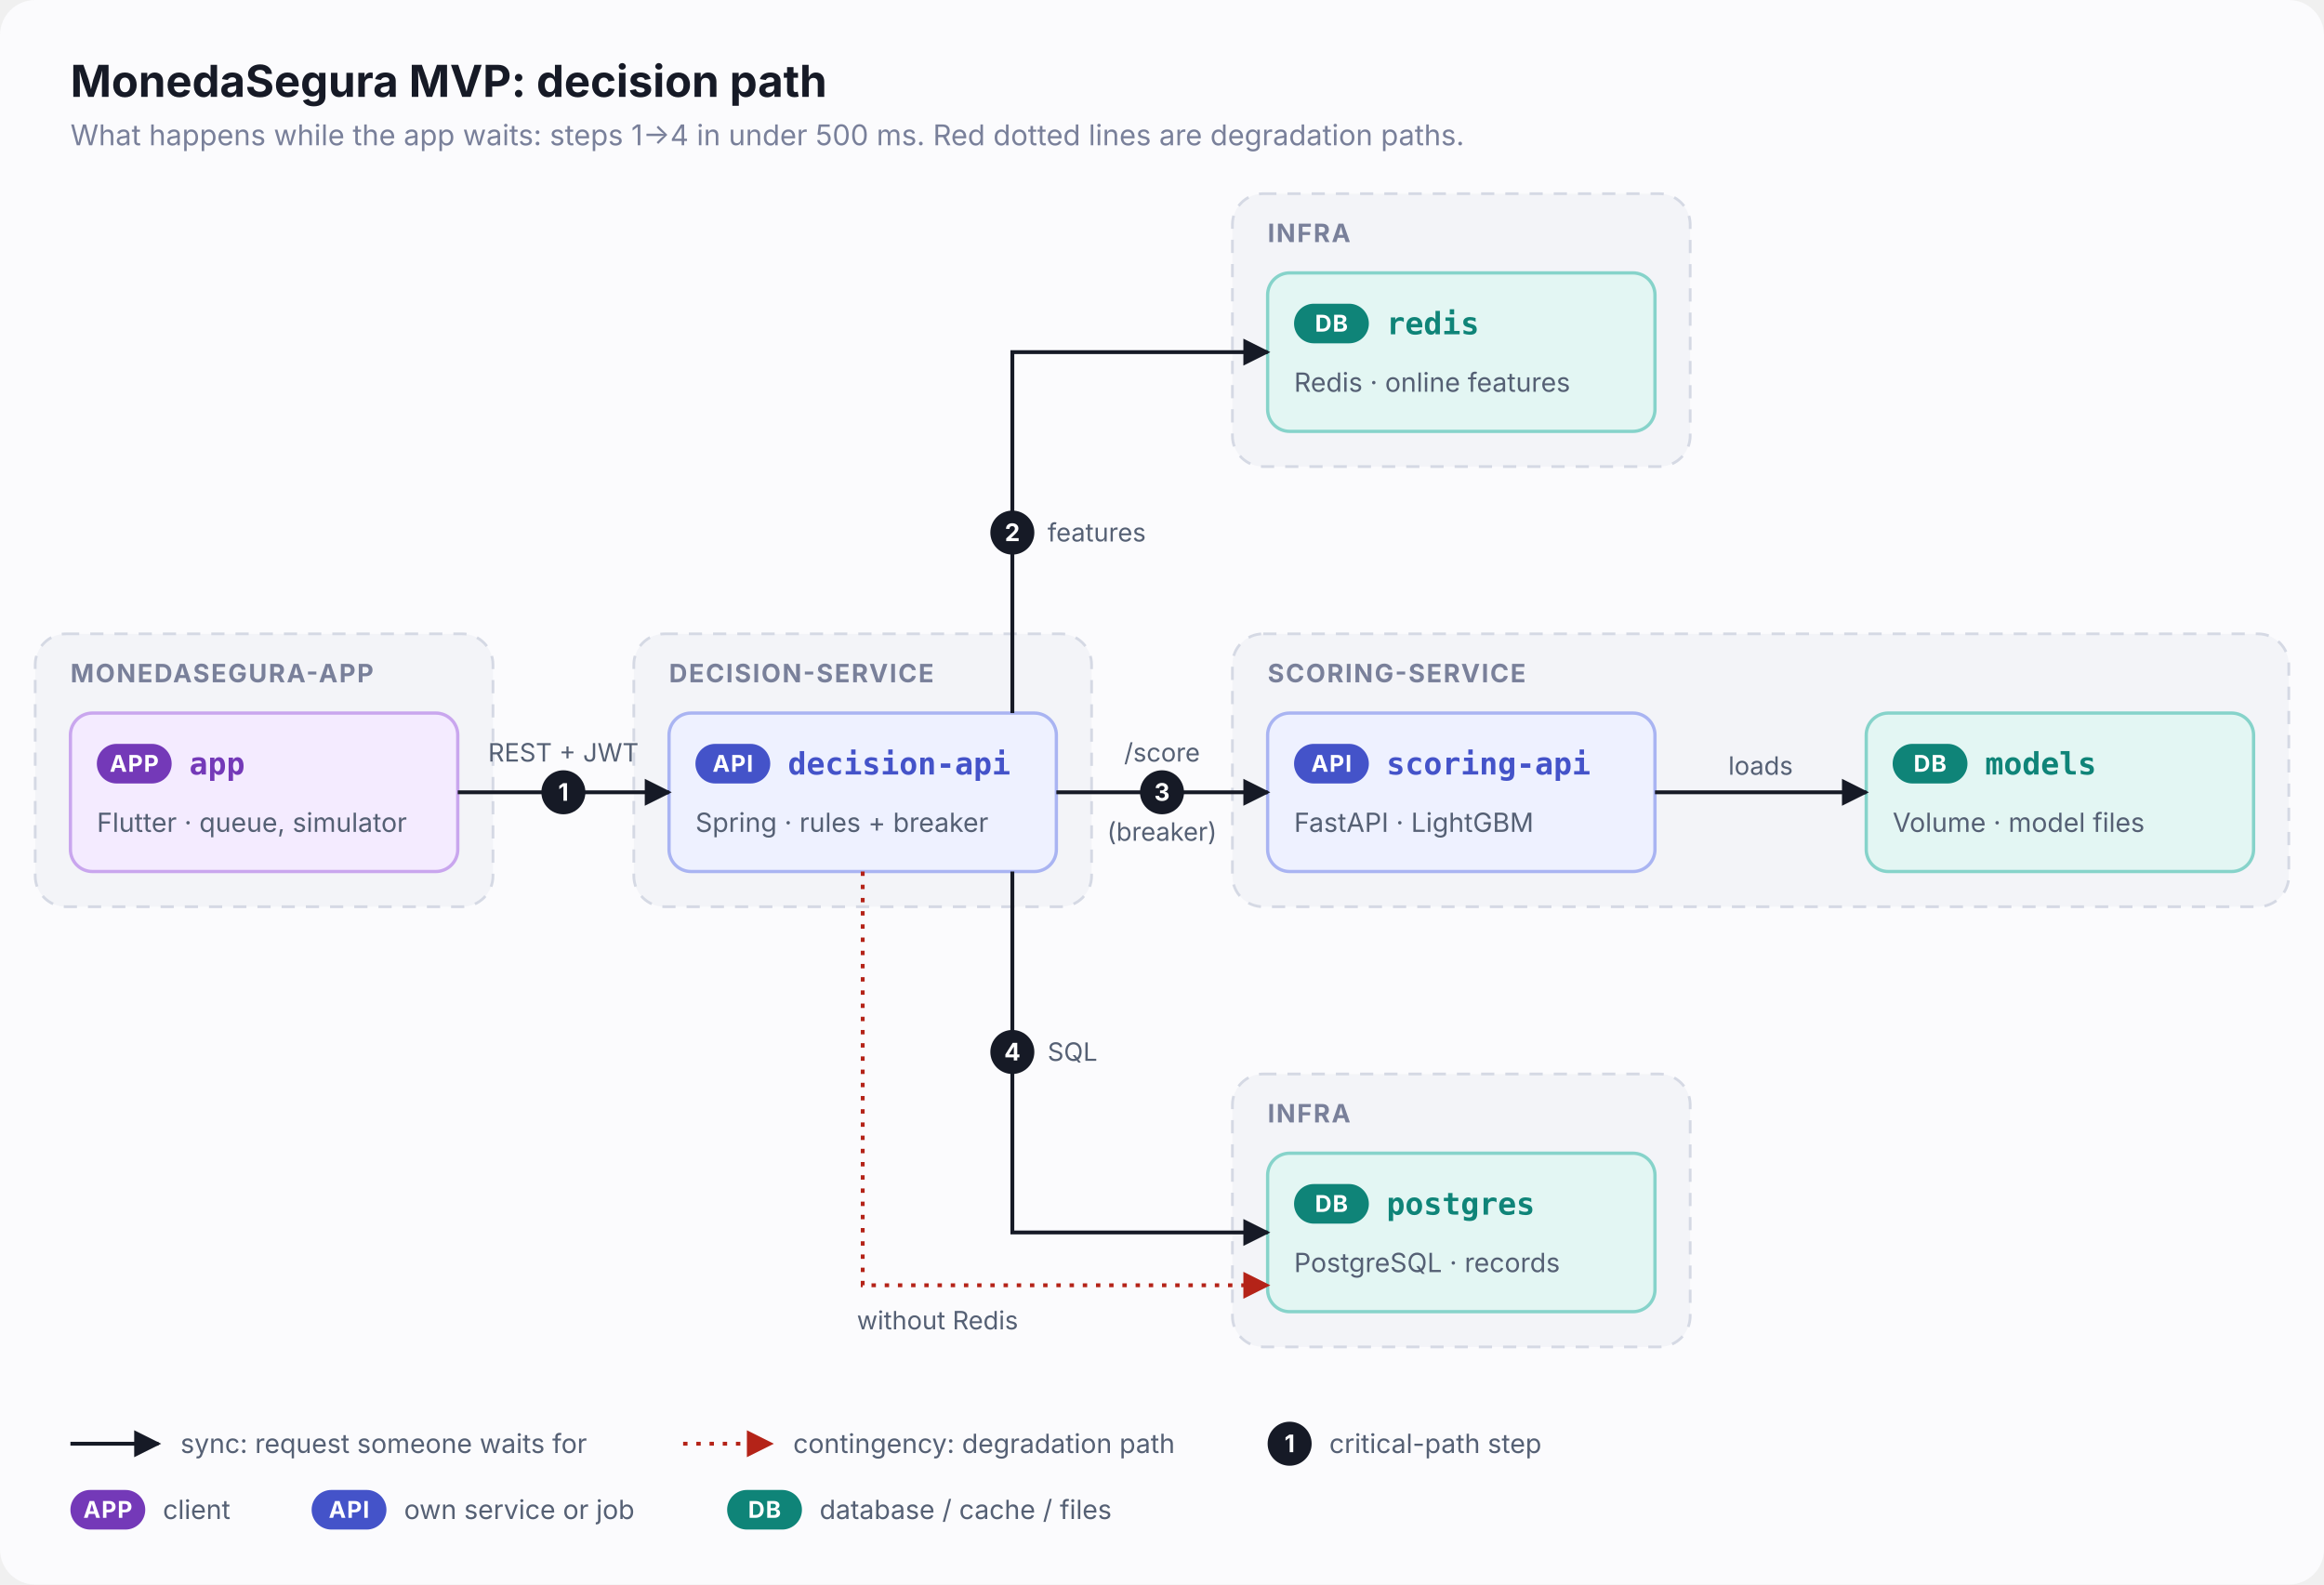
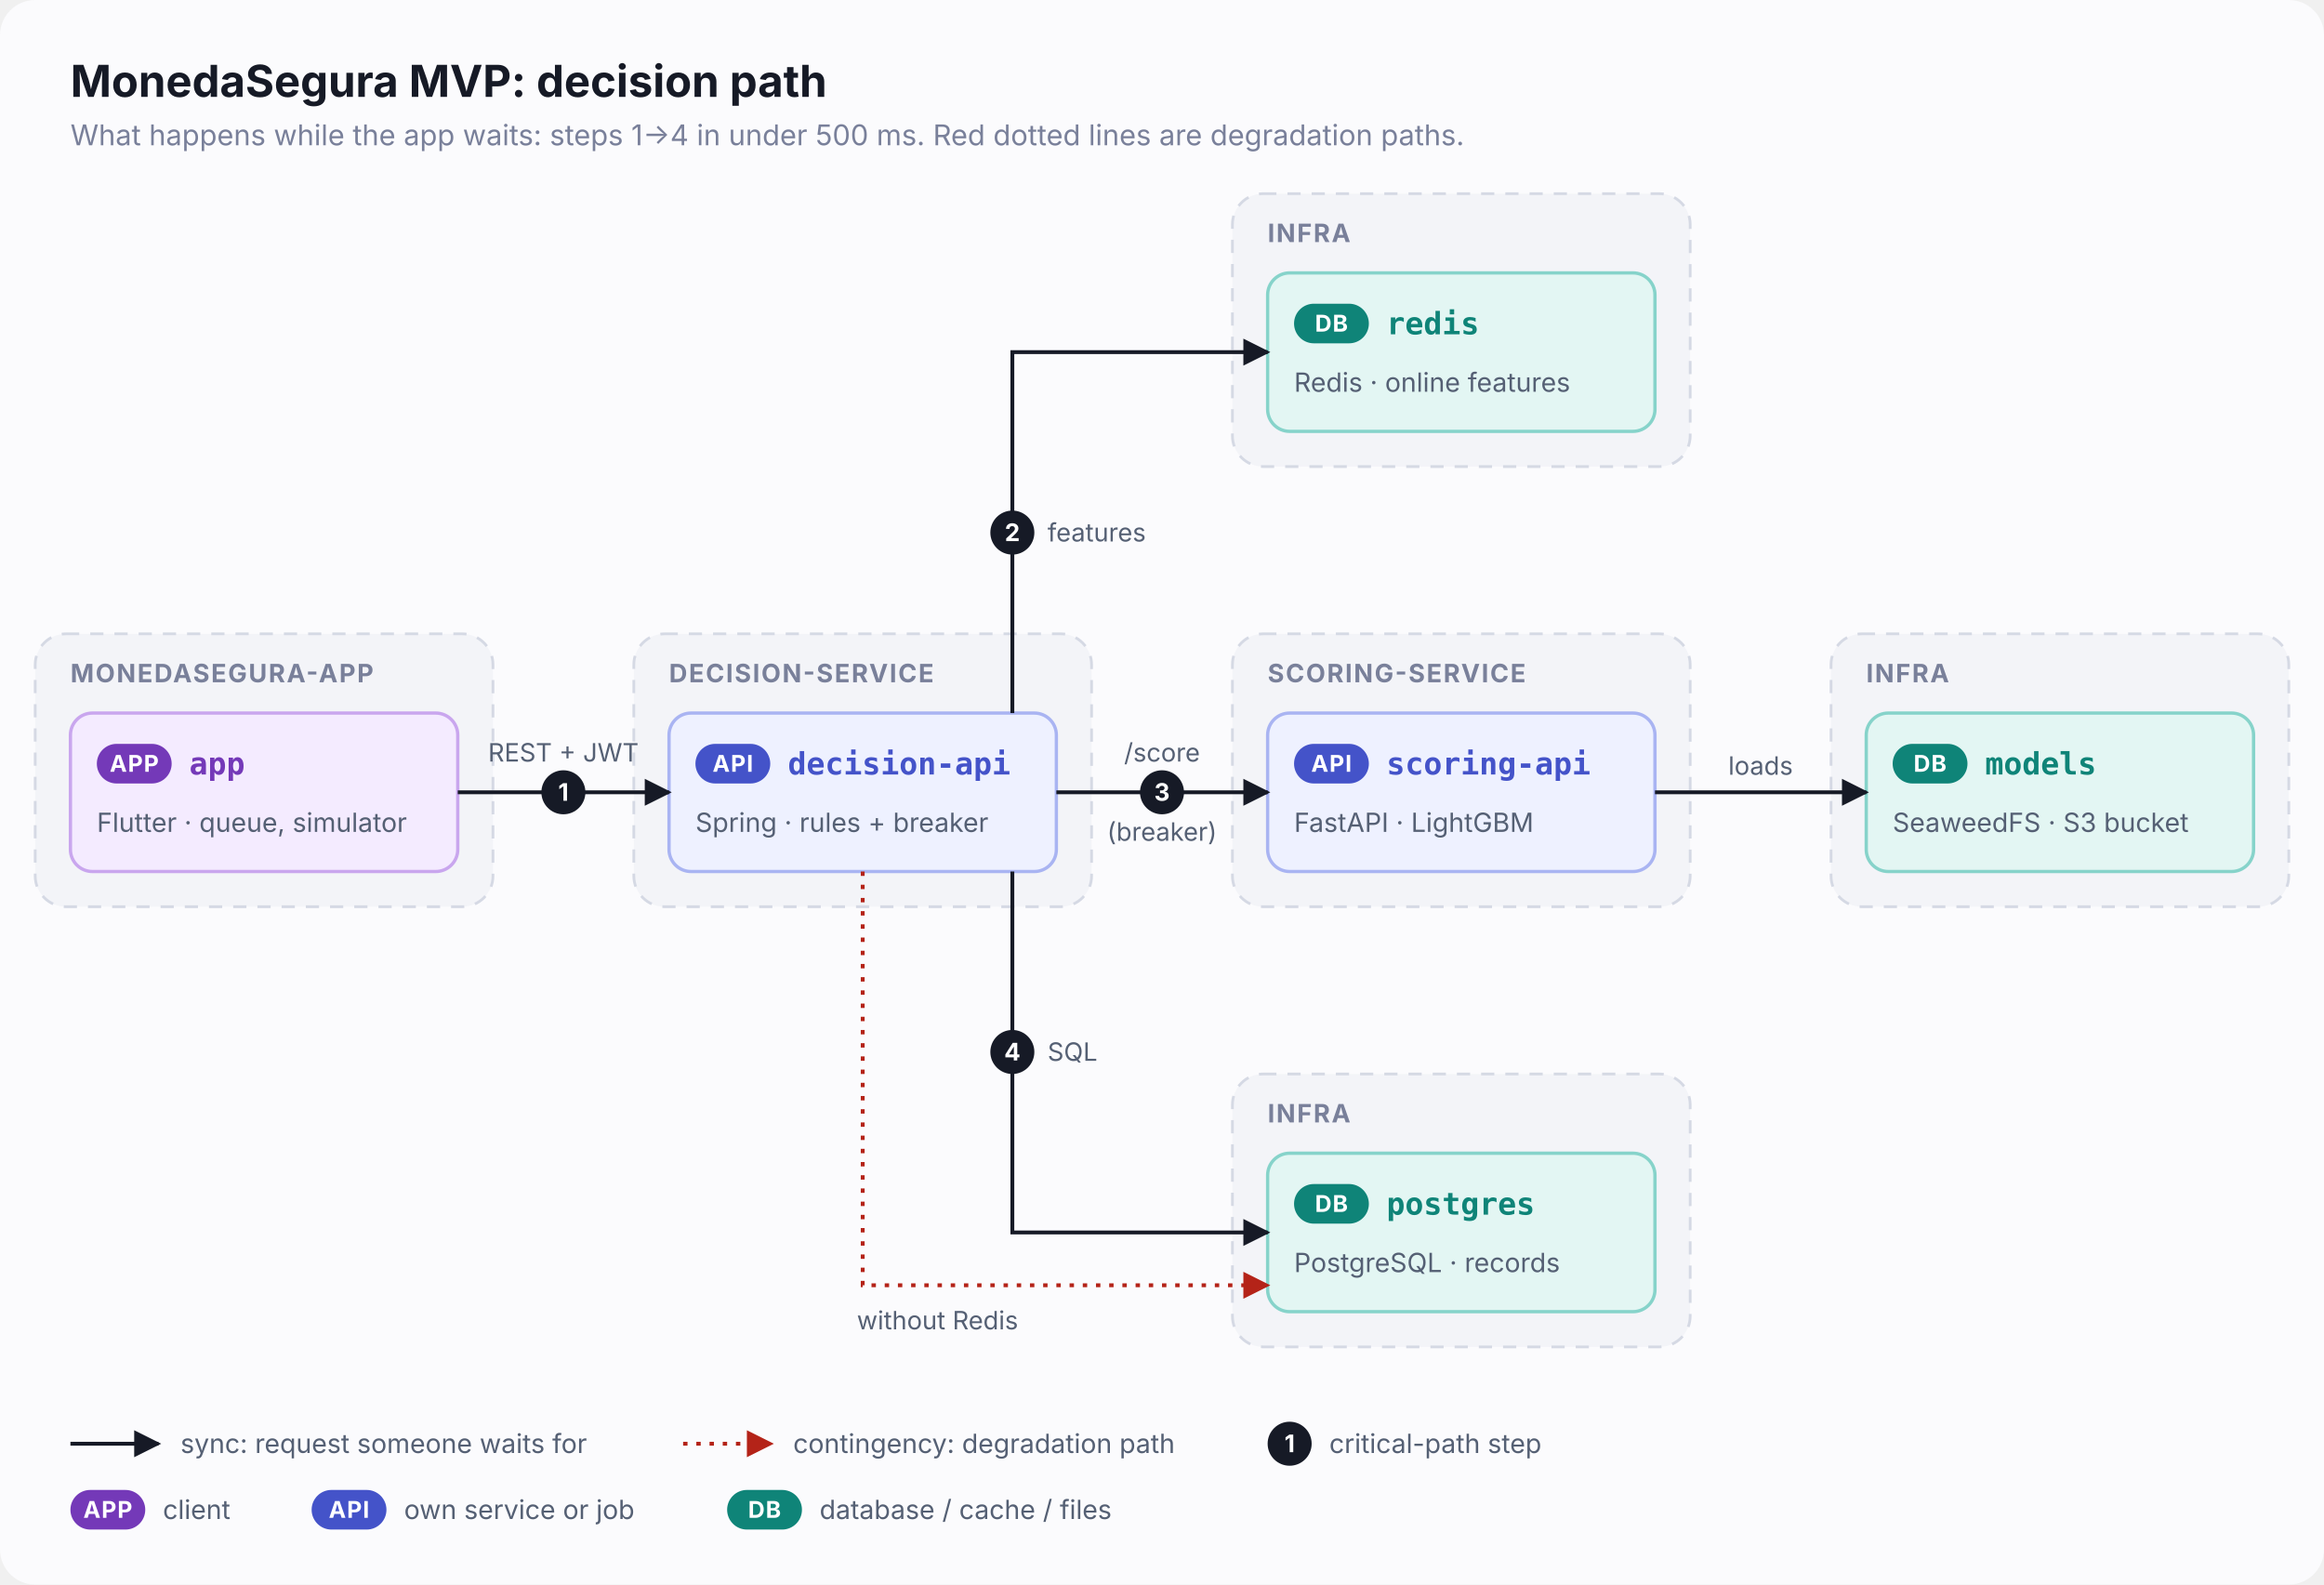
<svg xmlns="http://www.w3.org/2000/svg" id="archDecision" viewBox="0 0 1056 720" role="img" font-family="ui-sans-serif, -apple-system, 'Segoe UI', Inter, Roboto, Helvetica, Arial, sans-serif">
  <style>
#archDecision .mono{font-family:ui-monospace,SFMono-Regular,'SF Mono',Menlo,Consolas,monospace}
#archDecision .nn{font-size:14px;font-weight:700}
#archDecision .tech{font-size:12px;fill:#556074}
#archDecision .bd{font-size:10.5px;font-weight:700;fill:#fff;letter-spacing:.04em}
#archDecision .zl{font-size:11.5px;font-weight:700;fill:#79809A;letter-spacing:.06em}
#archDecision .el{font-size:11.5px;fill:#556074}
#archDecision .st{font-size:11px;font-weight:700;fill:#fff}
#archDecision .lg{font-size:12px;fill:#556074}
</style>
  <defs>
    <marker id="archDecision-a-sync" viewBox="0 0 10 10" refX="9" refY="5" markerWidth="7" markerHeight="7" orient="auto-start-reverse">
      <path d="M0,0 L10,5 L0,10 z" fill="#161A26" />
    </marker>
    <marker id="archDecision-a-async" viewBox="0 0 10 10" refX="9" refY="5" markerWidth="7" markerHeight="7" orient="auto-start-reverse">
      <path d="M0,0 L10,5 L0,10 z" fill="#556074" />
    </marker>
    <marker id="archDecision-a-contingency" viewBox="0 0 10 10" refX="9" refY="5" markerWidth="7" markerHeight="7" orient="auto-start-reverse">
      <path d="M0,0 L10,5 L0,10 z" fill="#B42318" />
    </marker>
  </defs>
  <rect width="1056" height="720" rx="16" fill="#FBFBFD" />
  <text x="32" y="44" font-size="20" font-weight="700" fill="#161A26">MonedaSegura MVP: decision path</text>
  <text x="32" y="66" font-size="13" fill="#79809A">What happens while the app waits: steps 1→4 in under 500 ms. Red dotted lines are degradation paths.</text>
  <rect x="16" y="288" width="208" height="124" rx="14" fill="#F3F4F8" stroke="#D5D9E4" stroke-width="1.25" stroke-dasharray="6 5" />
  <text class="zl" x="32" y="310">MONEDASEGURA-APP</text>
  <rect x="288" y="288" width="208" height="124" rx="14" fill="#F3F4F8" stroke="#D5D9E4" stroke-width="1.25" stroke-dasharray="6 5" />
  <text class="zl" x="304" y="310">DECISION-SERVICE</text>
  <rect x="560" y="88" width="208" height="124" rx="14" fill="#F3F4F8" stroke="#D5D9E4" stroke-width="1.25" stroke-dasharray="6 5" />
  <text class="zl" x="576" y="110">INFRA</text>
-   <rect x="560" y="288" width="480" height="124" rx="14" fill="#F3F4F8" stroke="#D5D9E4" stroke-width="1.25" stroke-dasharray="6 5" />
+   <rect x="560" y="288" width="208" height="124" rx="14" fill="#F3F4F8" stroke="#D5D9E4" stroke-width="1.25" stroke-dasharray="6 5" />
  <text class="zl" x="576" y="310">SCORING-SERVICE</text>
+   <rect x="832" y="288" width="208" height="124" rx="14" fill="#F3F4F8" stroke="#D5D9E4" stroke-width="1.25" stroke-dasharray="6 5" />
+   <text class="zl" x="848" y="310">INFRA</text>
  <rect x="560" y="488" width="208" height="124" rx="14" fill="#F3F4F8" stroke="#D5D9E4" stroke-width="1.25" stroke-dasharray="6 5" />
  <text class="zl" x="576" y="510">INFRA</text>
  <g>
    <rect x="32" y="324" width="176" height="72" rx="10" fill="#F4EBFF" stroke="#C9A6EE" stroke-width="1.5" />
    <rect x="44" y="338" width="34" height="18" rx="9" fill="#7439B8" />
    <text class="bd" x="61" y="347" text-anchor="middle" dy="0.35em">APP</text>
    <text class="mono nn" x="86" y="347" dy="0.35em" style="fill:#7439B8">app</text>
    <text class="tech" x="44" y="378">Flutter · queue, simulator</text>
  </g>
  <g>
    <rect x="304" y="324" width="176" height="72" rx="10" fill="#EEF1FF" stroke="#A9B4F2" stroke-width="1.5" />
    <rect x="316" y="338" width="34" height="18" rx="9" fill="#4453C9" />
    <text class="bd" x="333" y="347" text-anchor="middle" dy="0.35em">API</text>
    <text class="mono nn" x="358" y="347" dy="0.35em" style="fill:#4453C9">decision-api</text>
    <text class="tech" x="316" y="378">Spring · rules + breaker</text>
  </g>
  <g>
    <rect x="576" y="124" width="176" height="72" rx="10" fill="#E3F6F3" stroke="#86D3CA" stroke-width="1.5" />
    <rect x="588" y="138" width="34" height="18" rx="9" fill="#0F8478" />
    <text class="bd" x="605" y="147" text-anchor="middle" dy="0.35em">DB</text>
    <text class="mono nn" x="630" y="147" dy="0.35em" style="fill:#0F8478">redis</text>
    <text class="tech" x="588" y="178">Redis · online features</text>
  </g>
  <g>
    <rect x="576" y="324" width="176" height="72" rx="10" fill="#EEF1FF" stroke="#A9B4F2" stroke-width="1.5" />
    <rect x="588" y="338" width="34" height="18" rx="9" fill="#4453C9" />
    <text class="bd" x="605" y="347" text-anchor="middle" dy="0.35em">API</text>
    <text class="mono nn" x="630" y="347" dy="0.35em" style="fill:#4453C9">scoring-api</text>
    <text class="tech" x="588" y="378">FastAPI · LightGBM</text>
  </g>
  <g>
    <rect x="848" y="324" width="176" height="72" rx="10" fill="#E3F6F3" stroke="#86D3CA" stroke-width="1.5" />
    <rect x="860" y="338" width="34" height="18" rx="9" fill="#0F8478" />
    <text class="bd" x="877" y="347" text-anchor="middle" dy="0.35em">DB</text>
    <text class="mono nn" x="902" y="347" dy="0.35em" style="fill:#0F8478">models</text>
-     <text class="tech" x="860" y="378">Volume · model files</text>
+     <text class="tech" x="860" y="378">SeaweedFS · S3 bucket</text>
  </g>
  <g>
    <rect x="576" y="524" width="176" height="72" rx="10" fill="#E3F6F3" stroke="#86D3CA" stroke-width="1.5" />
    <rect x="588" y="538" width="34" height="18" rx="9" fill="#0F8478" />
    <text class="bd" x="605" y="547" text-anchor="middle" dy="0.35em">DB</text>
    <text class="mono nn" x="630" y="547" dy="0.35em" style="fill:#0F8478">postgres</text>
    <text class="tech" x="588" y="578">PostgreSQL · records</text>
  </g>
  <path d="M208,360 H304" fill="none" stroke="#161A26" stroke-width="1.75" marker-end="url(#archDecision-a-sync)" />
  <circle cx="256.0" cy="360" r="10" fill="#161A26" />
  <text class="st" x="256.0" y="360" text-anchor="middle" dy="0.35em">1</text>
  <text class="el" x="256.0" y="342" text-anchor="middle" dy="0.35em">REST + JWT</text>
  <path d="M460,324 V160 H576" fill="none" stroke="#161A26" stroke-width="1.75" marker-end="url(#archDecision-a-sync)" />
  <circle cx="460" cy="242.0" r="10" fill="#161A26" />
  <text class="st" x="460" y="242.0" text-anchor="middle" dy="0.35em">2</text>
  <text class="el" x="476" y="242.0" text-anchor="start" dy="0.35em">features</text>
  <path d="M480,360 H576" fill="none" stroke="#161A26" stroke-width="1.75" marker-end="url(#archDecision-a-sync)" />
  <circle cx="528.0" cy="360" r="10" fill="#161A26" />
  <text class="st" x="528.0" y="360" text-anchor="middle" dy="0.35em">3</text>
  <text class="el" x="528.0" y="342" text-anchor="middle" dy="0.35em">/score</text>
  <text class="el" x="528.0" y="378" text-anchor="middle" dy="0.35em">(breaker)</text>
  <path d="M460,396 V560 H576" fill="none" stroke="#161A26" stroke-width="1.75" marker-end="url(#archDecision-a-sync)" />
  <circle cx="460" cy="478.0" r="10" fill="#161A26" />
  <text class="st" x="460" y="478.0" text-anchor="middle" dy="0.35em">4</text>
  <text class="el" x="476" y="478.0" text-anchor="start" dy="0.35em">SQL</text>
  <path d="M392,396 V584 H576" fill="none" stroke="#B42318" stroke-width="1.75" stroke-dasharray="2 4" marker-end="url(#archDecision-a-contingency)" />
  <text class="el" x="426.0" y="600" text-anchor="middle" dy="0.35em">without Redis</text>
  <path d="M752,360 H848" fill="none" stroke="#161A26" stroke-width="1.75" marker-end="url(#archDecision-a-sync)" />
  <text class="el" x="800.0" y="348" text-anchor="middle" dy="0.35em">loads</text>
  <path d="M32,656 H72" fill="none" stroke="#161A26" stroke-width="1.75" marker-end="url(#archDecision-a-sync)" />
  <text class="lg" x="82" y="656" dy="0.35em">sync: request someone waits for</text>
  <path d="M310.4,656 H350.4" fill="none" stroke="#B42318" stroke-width="1.75" stroke-dasharray="2 4" marker-end="url(#archDecision-a-contingency)" />
  <text class="lg" x="360.4" y="656" dy="0.35em">contingency: degradation path</text>
  <circle cx="586.0" cy="656" r="10" fill="#161A26" />
  <text class="st" x="586.0" y="656" text-anchor="middle" dy="0.35em">1</text>
  <text class="lg" x="604.0" y="656" dy="0.35em">critical-path step</text>
  <rect x="32" y="677" width="34" height="18" rx="9" fill="#7439B8" />
  <text class="bd" x="49" y="686" text-anchor="middle" dy="0.35em">APP</text>
  <text class="lg" x="74" y="686" dy="0.35em">client</text>
  <rect x="141.6" y="677" width="34" height="18" rx="9" fill="#4453C9" />
  <text class="bd" x="158.6" y="686" text-anchor="middle" dy="0.35em">API</text>
  <text class="lg" x="183.6" y="686" dy="0.35em">own service or job</text>
  <rect x="330.4" y="677" width="34" height="18" rx="9" fill="#0F8478" />
  <text class="bd" x="347.4" y="686" text-anchor="middle" dy="0.35em">DB</text>
  <text class="lg" x="372.4" y="686" dy="0.35em">database / cache / files</text>
</svg>
